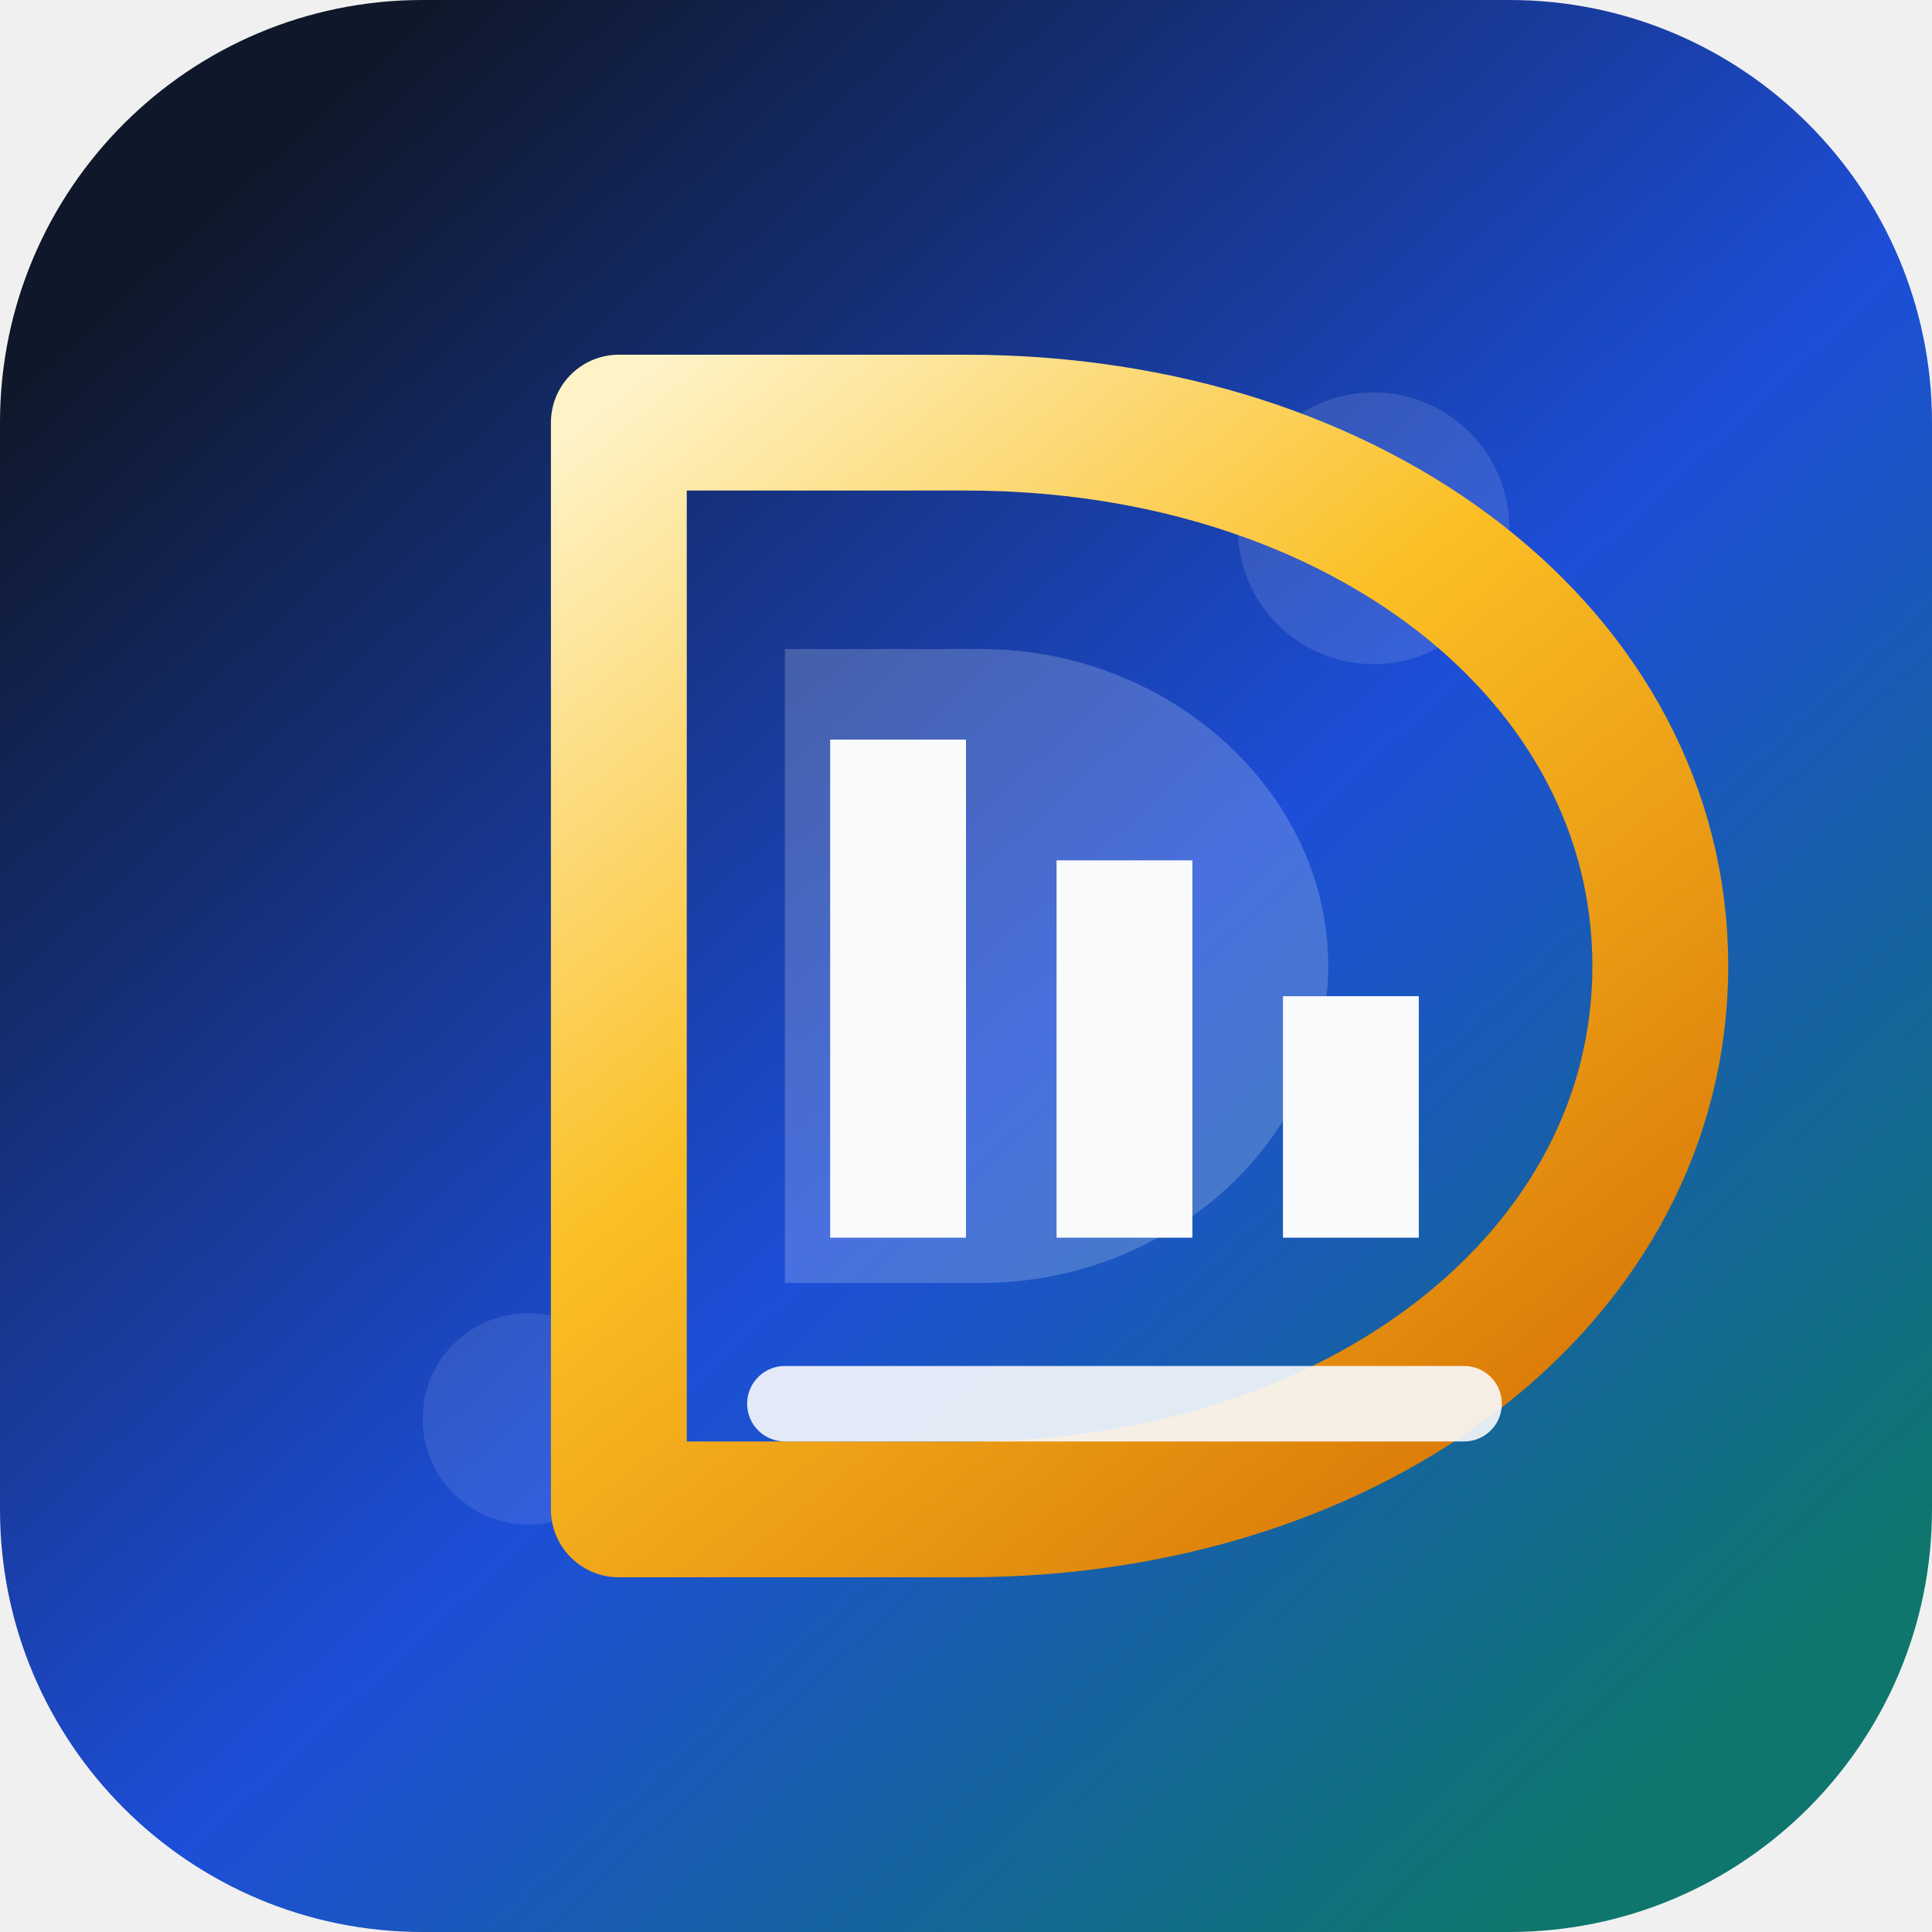
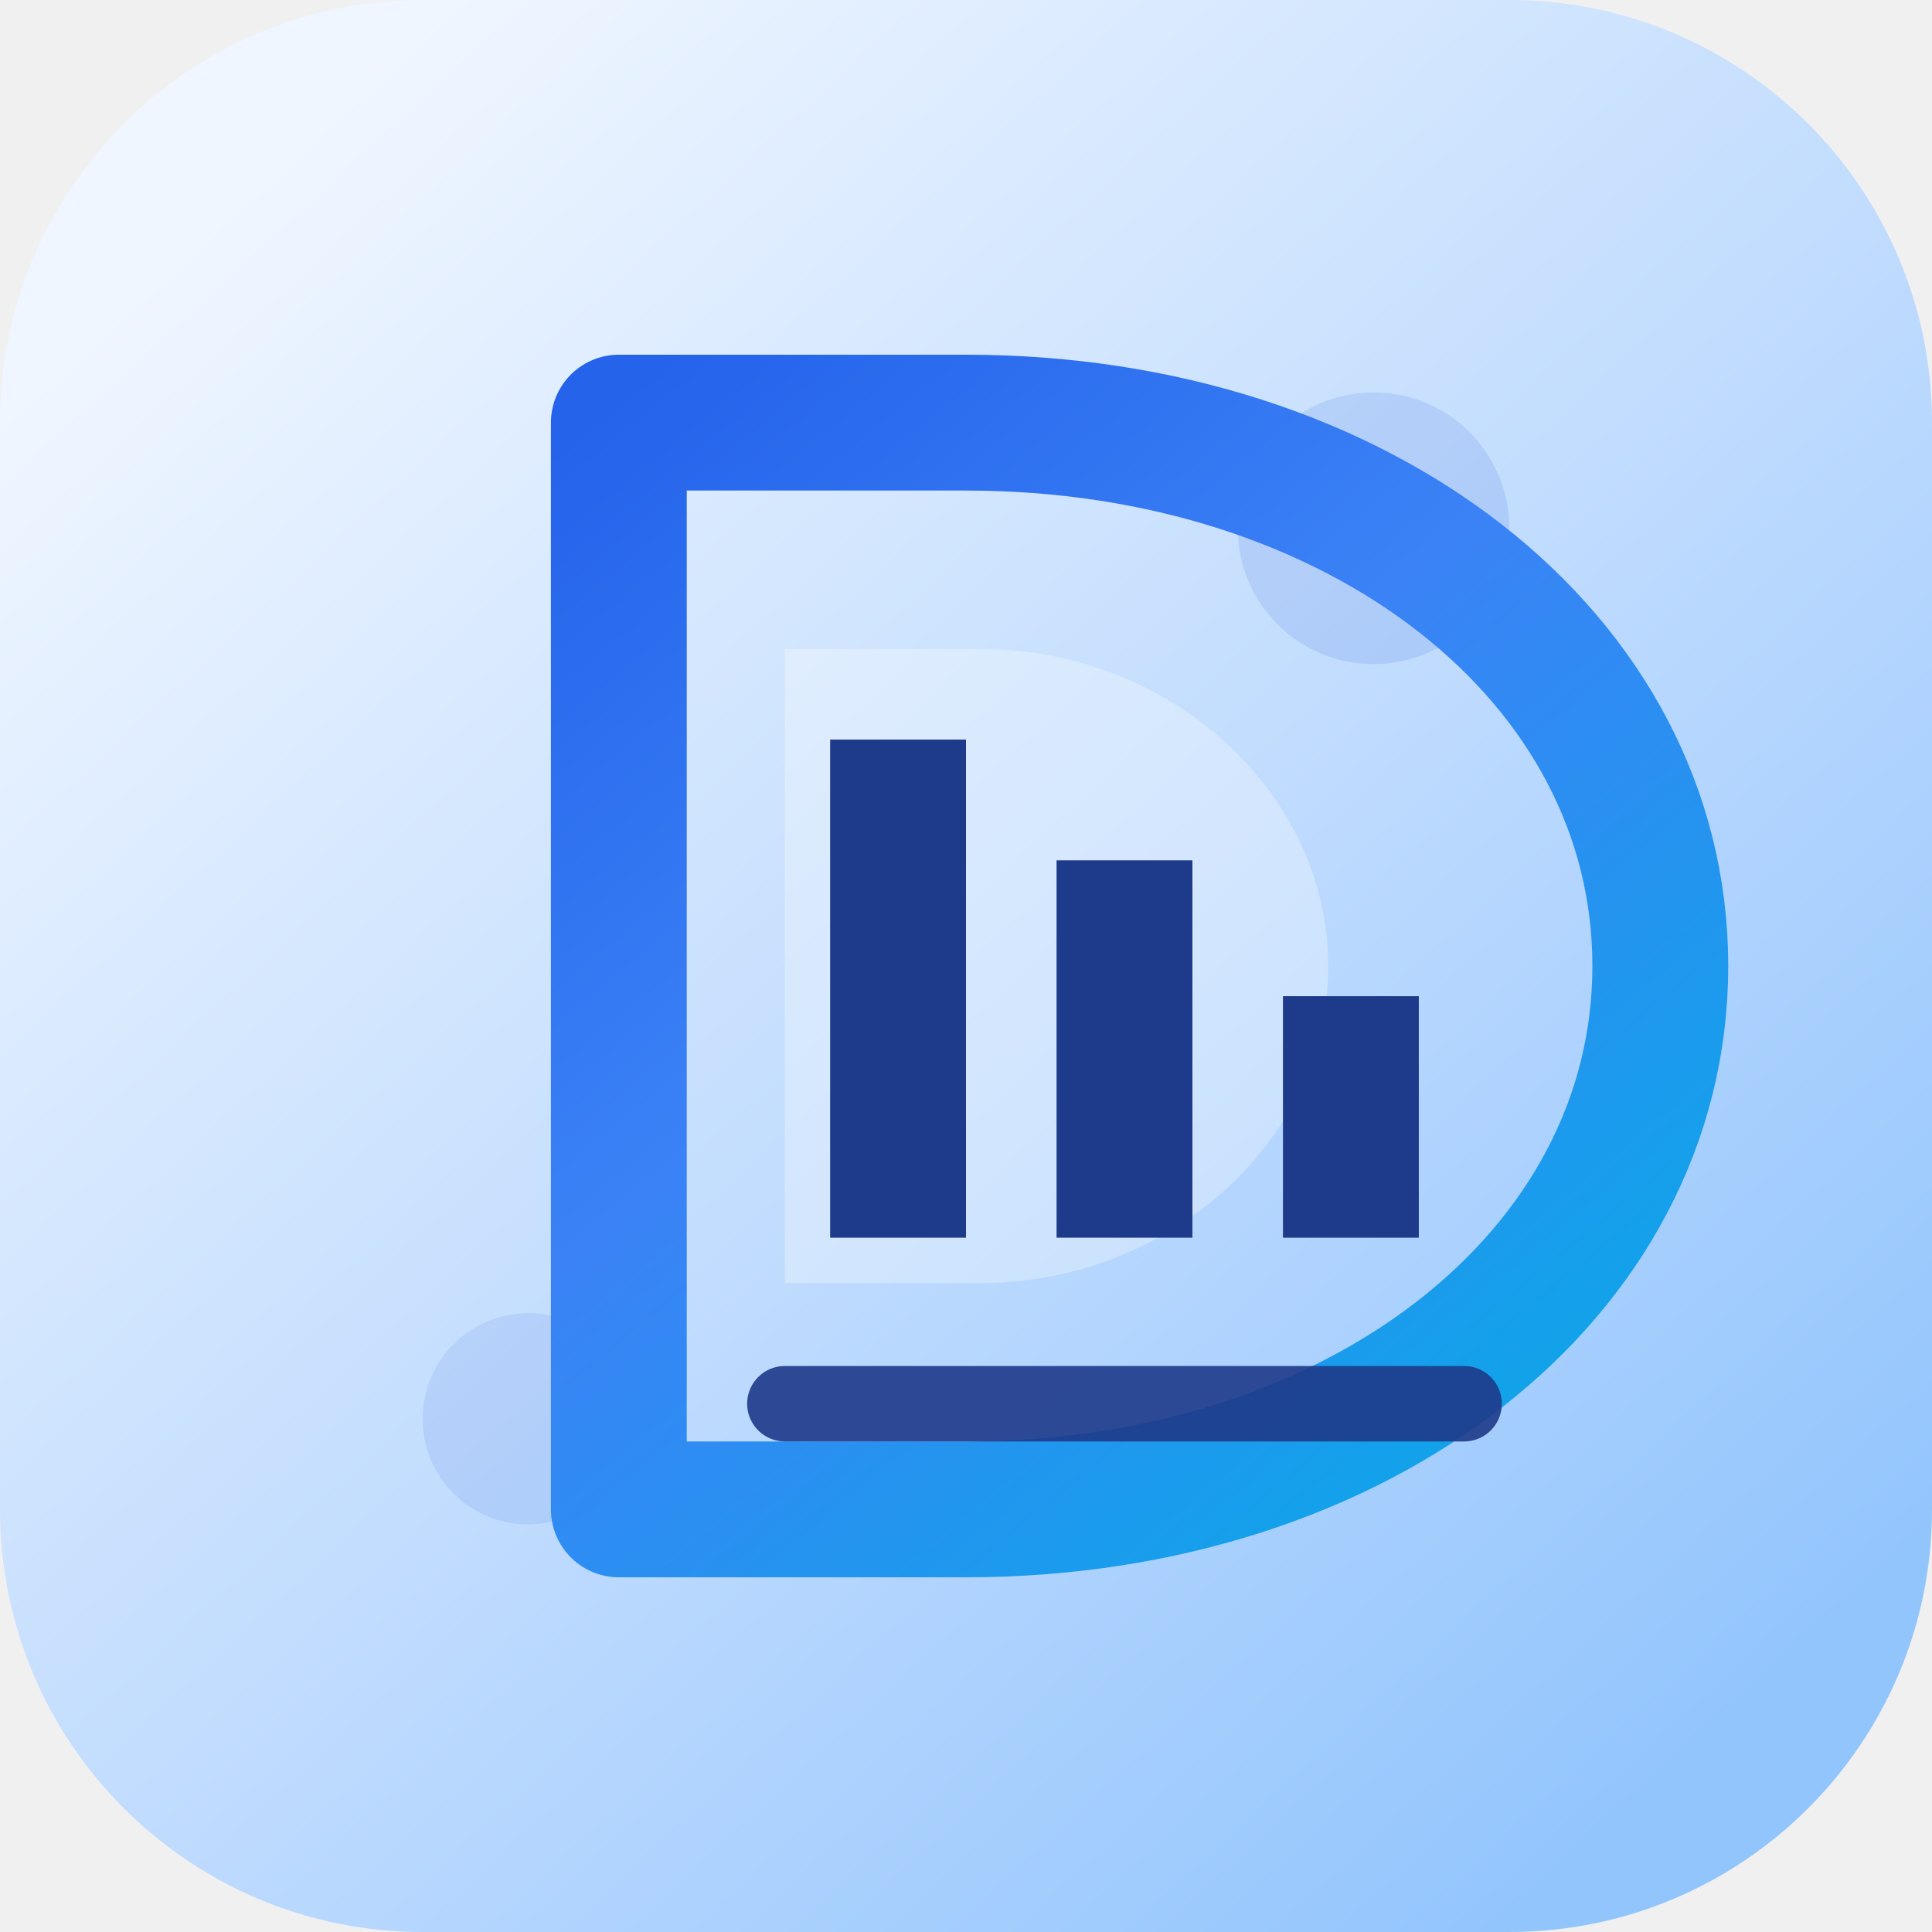
<svg xmlns="http://www.w3.org/2000/svg" viewBox="0 0 256 256" role="img" aria-label="Denari icon">
  <defs>
    <linearGradient id="denari-bg" x1="32" y1="24" x2="224" y2="232" gradientUnits="userSpaceOnUse">
-       <stop offset="0" stop-color="#0f172a" />
-       <stop offset="0.55" stop-color="#1d4ed8" />
-       <stop offset="1" stop-color="#0f766e" />
+       <stop offset="0" stop-color="#eff6ff" />
+       <stop offset="0.55" stop-color="#bfdbfe" />
+       <stop offset="1" stop-color="#93c5fd" />
    </linearGradient>
-     <linearGradient id="denari-gold" x1="78" y1="56" x2="196" y2="200" gradientUnits="userSpaceOnUse">
-       <stop offset="0" stop-color="#fef3c7" />
-       <stop offset="0.45" stop-color="#fbbf24" />
-       <stop offset="1" stop-color="#d97706" />
+     <linearGradient id="denari-blue" x1="78" y1="56" x2="196" y2="200" gradientUnits="userSpaceOnUse">
+       <stop offset="0" stop-color="#2563eb" />
+       <stop offset="0.45" stop-color="#3b82f6" />
+       <stop offset="1" stop-color="#0ea5e9" />
    </linearGradient>
  </defs>
  <rect width="256" height="256" rx="56" fill="url(#denari-bg)" />
-   <circle cx="182" cy="70" r="18" fill="#ffffff" opacity="0.12" />
-   <circle cx="70" cy="188" r="14" fill="#ffffff" opacity="0.1" />
-   <path d="M82 56h46c52 0 92 31 92 72s-40 72-92 72H82V56Z" fill="none" stroke="url(#denari-gold)" stroke-width="18" stroke-linecap="round" stroke-linejoin="round" />
-   <path d="M104 86h26c25 0 46 19 46 42s-21 42-46 42h-26V86Z" fill="#f8fafc" opacity="0.2" />
-   <path d="M110 164h18V98h-18v66Zm30 0h18v-50h-18v50Zm30 0h18v-32h-18v32Z" fill="#f8fafc" />
-   <path d="M104 186h90" stroke="#f8fafc" stroke-width="10" stroke-linecap="round" opacity="0.9" />
+   <circle cx="182" cy="70" r="18" fill="#1d4ed8" opacity="0.12" />
+   <circle cx="70" cy="188" r="14" fill="#1d4ed8" opacity="0.1" />
+   <path d="M82 56h46c52 0 92 31 92 72s-40 72-92 72H82V56Z" fill="none" stroke="url(#denari-blue)" stroke-width="18" stroke-linecap="round" stroke-linejoin="round" />
+   <path d="M104 86h26c25 0 46 19 46 42s-21 42-46 42h-26V86Z" fill="#ffffff" opacity="0.3" />
+   <path d="M110 164h18V98h-18v66Zm30 0h18v-50h-18v50Zm30 0h18v-32h-18v32Z" fill="#1e3a8a" />
+   <path d="M104 186h90" stroke="#1e3a8a" stroke-width="10" stroke-linecap="round" opacity="0.9" />
</svg>
